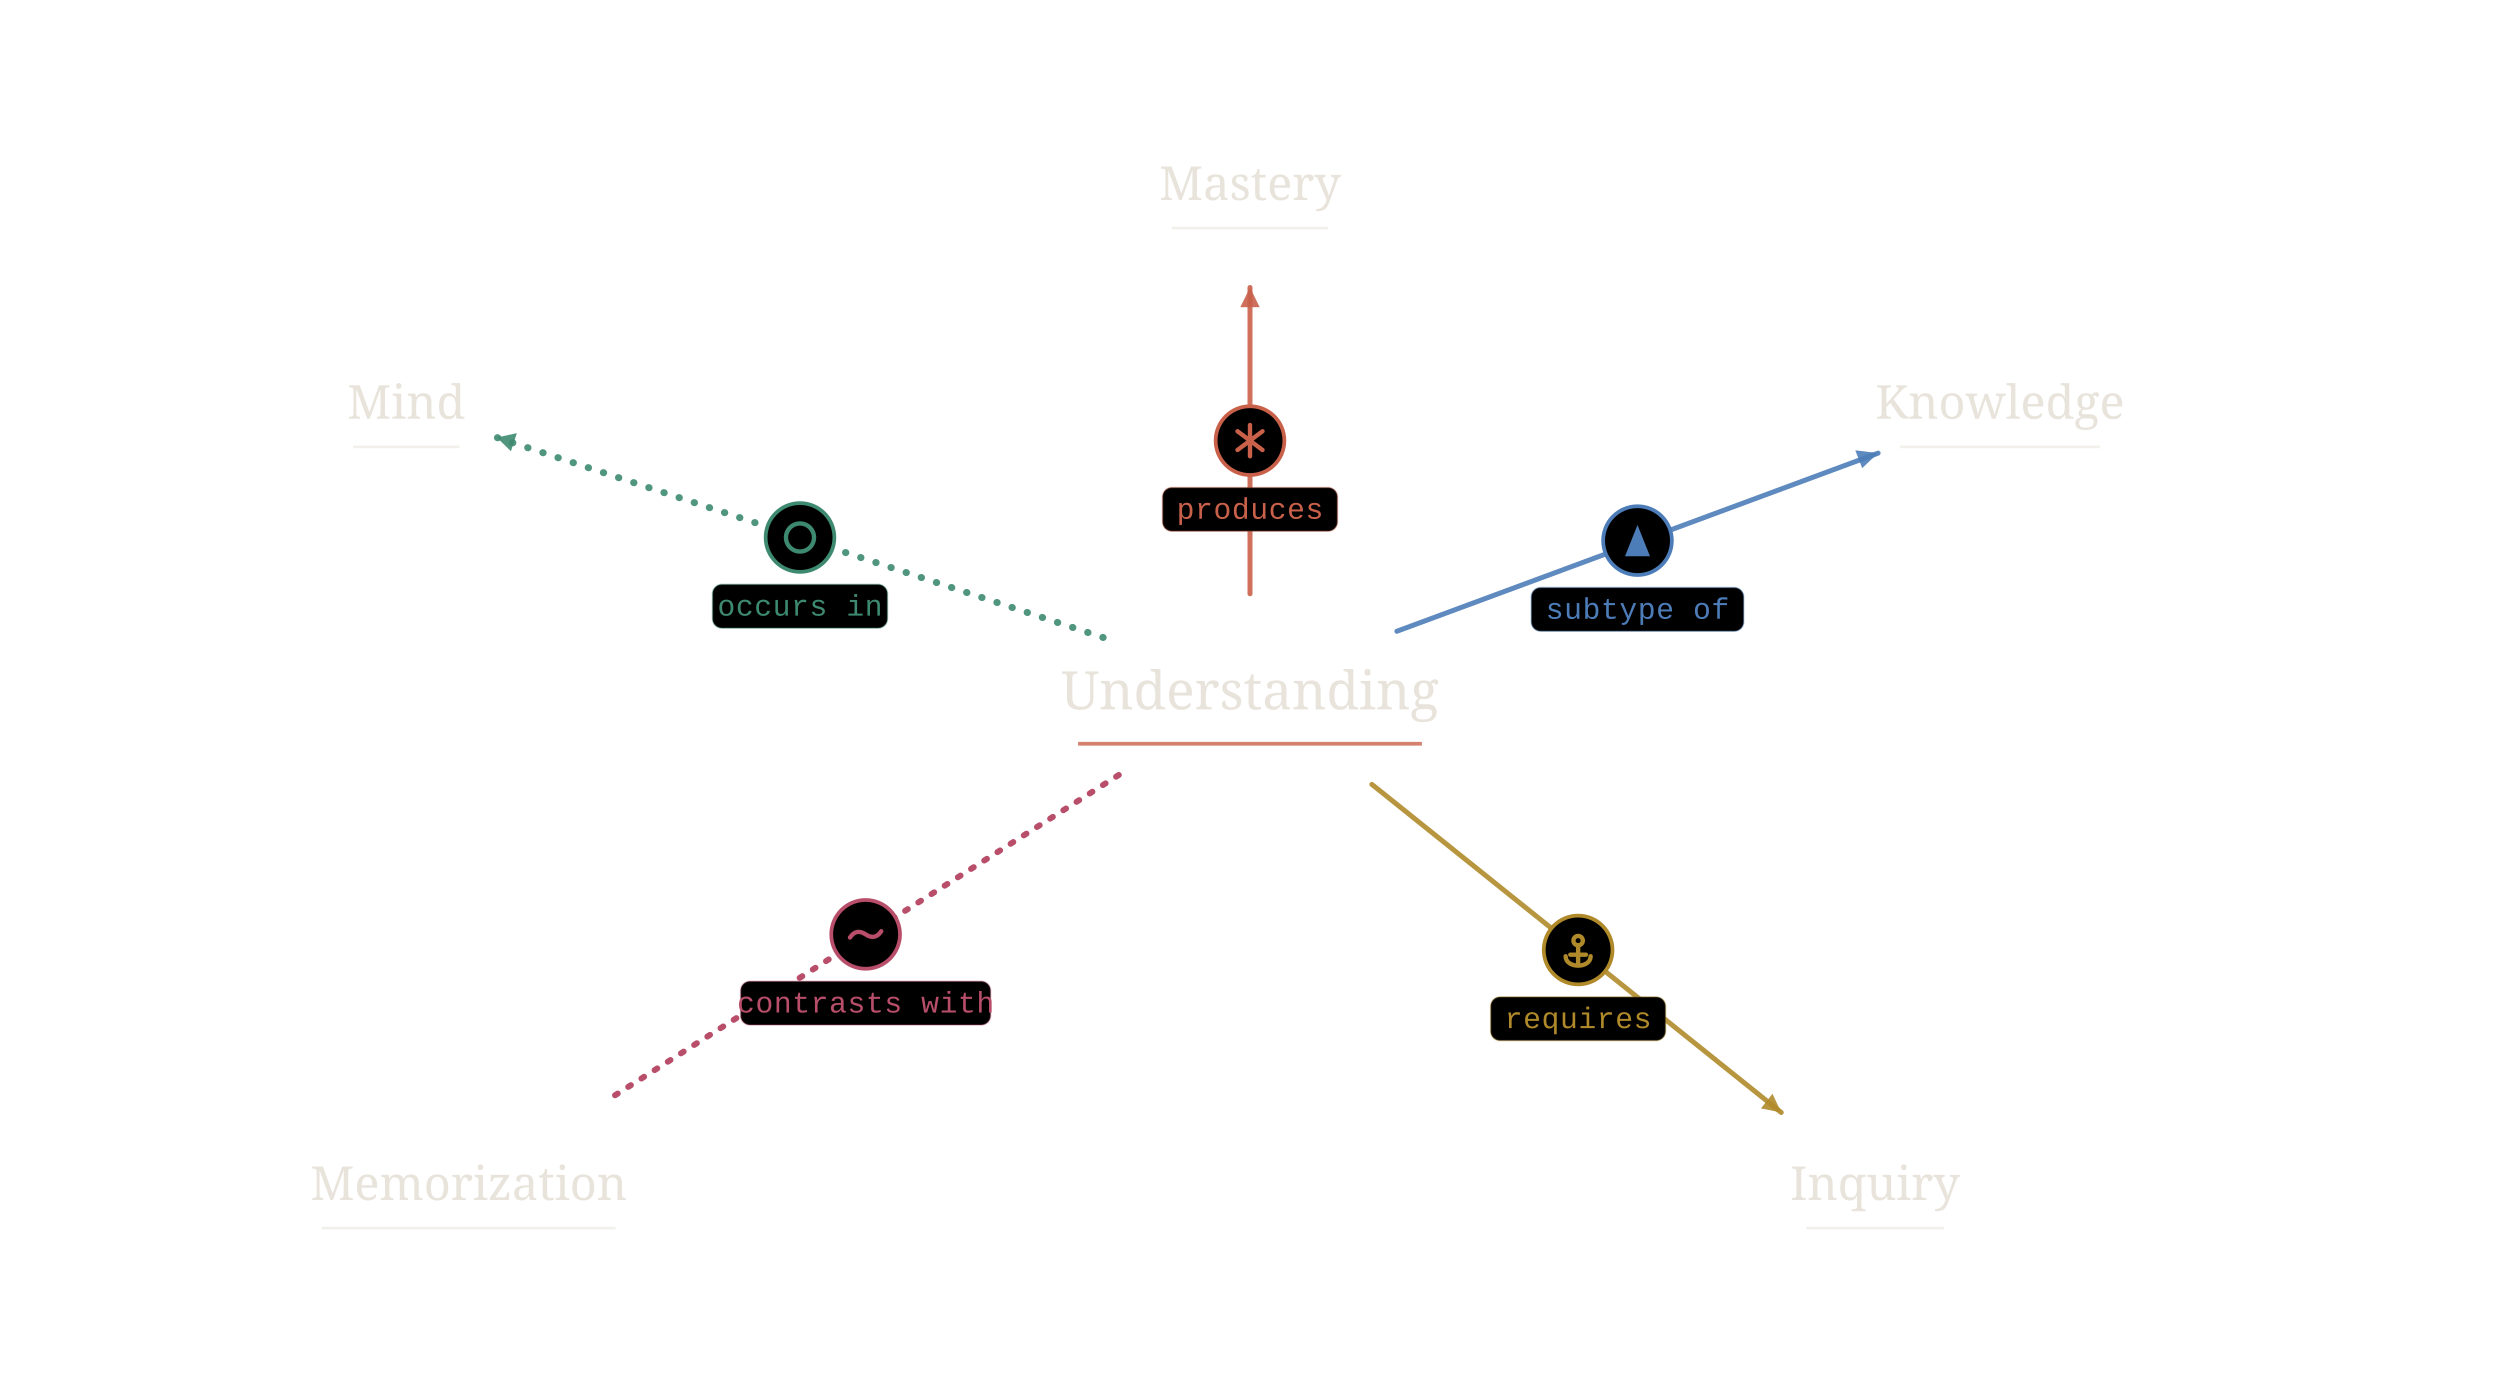
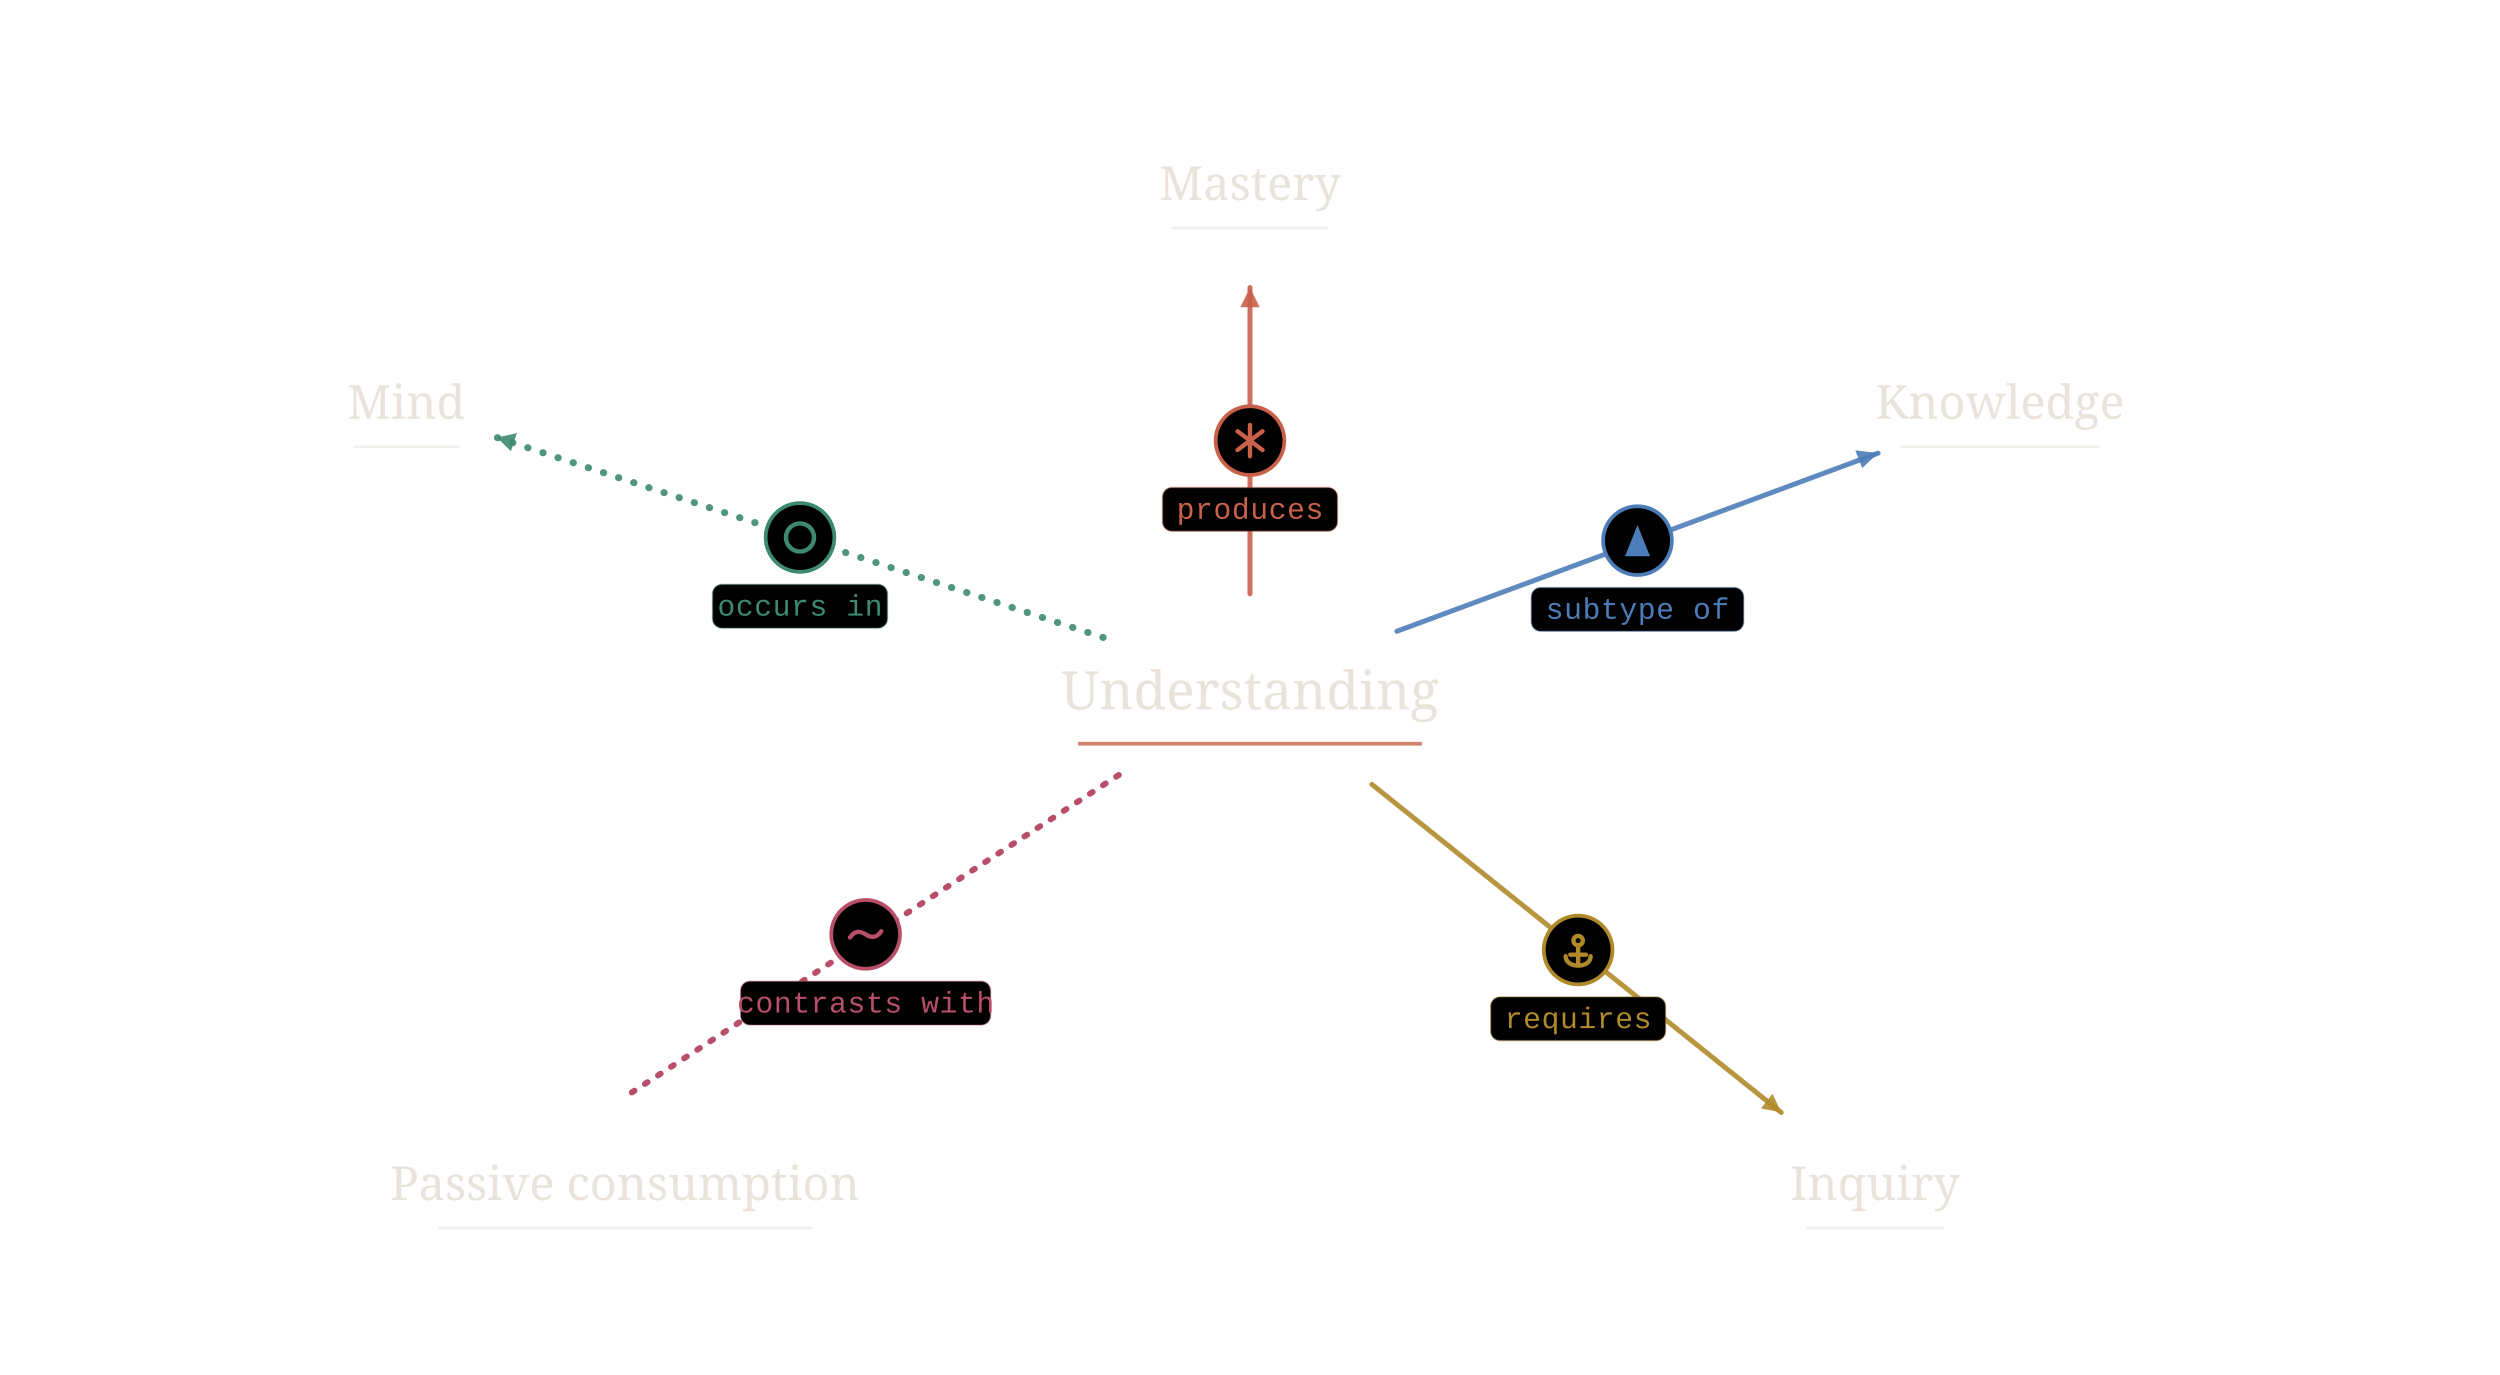
<svg xmlns="http://www.w3.org/2000/svg" viewBox="0 0 800 440" role="img" aria-label="Concept graph: Understanding and its relations">
  <style>
    .nt  { font-family: Georgia, serif; font-weight: 500; font-size: 17px; fill: #e8e3db; text-anchor: middle; }
    .nts { font-family: Georgia, serif; font-weight: 500; font-size: 15px; fill: #e8e3db; text-anchor: middle; }
    .nu  { stroke: #e8e3db; stroke-width: 0.8; opacity: 0.55; fill: none; }
    .nuh { stroke: #c9614a; stroke-width: 1.2; opacity: 0.8;  fill: none; }
    .el  { font-family: Menlo, "Courier New", monospace; font-size: 9.5px; font-weight: 500; letter-spacing: 0.02em; text-anchor: middle; }
  </style>
  <line x1="400" y1="190" x2="400" y2="92" stroke="#c9614a" stroke-width="1.6" stroke-linecap="round" opacity="0.9" />
  <polygon points="400,92 403.1,98.3 396.9,98.3" fill="#c9614a" opacity="0.9" />
  <line x1="447" y1="202" x2="601" y2="145" stroke="#4d7db8" stroke-width="1.6" stroke-linecap="round" opacity="0.9" />
  <polygon points="601,145 595.9,149.8 593.7,144.1" fill="#4d7db8" opacity="0.9" />
  <line x1="439" y1="251" x2="570" y2="356" stroke="#b08a2a" stroke-width="1.6" stroke-linecap="round" opacity="0.9" />
  <polygon points="570,356 563.5,354.7 567.2,350.0" fill="#b08a2a" opacity="0.9" />
-   <line x1="358" y1="248" x2="196" y2="351" stroke="#b84e6a" stroke-width="1.92" stroke-linecap="round" stroke-dasharray="1 4" />
+   <line x1="358" y1="248" x2="200" y2="351" stroke="#b84e6a" stroke-width="1.92" stroke-linecap="round" stroke-dasharray="1 4" />
  <line x1="353" y1="204" x2="159" y2="140" stroke="#3d8a70" stroke-width="2.24" stroke-linecap="round" stroke-dasharray="0.1 5" opacity="0.9" />
  <polygon points="159,140 165.4,138.6 163.5,144.4" fill="#3d8a70" opacity="0.9" />
  <circle cx="400" cy="141" r="11" fill="#000000" stroke="#c9614a" stroke-width="1.2" />
  <g transform="translate(393,134)" stroke="#c9614a" stroke-width="1.4" stroke-linecap="round" stroke-linejoin="round" fill="none">
    <path d="M7 2v10M3 4l8 6M3 10l8-6" />
  </g>
  <rect x="372" y="156" width="56" height="14" rx="3" fill="#000000" stroke="rgba(201,97,74,0.35)" stroke-width="0.5" />
  <text class="el" fill="#c9614a" x="400" y="166">produces</text>
  <circle cx="524" cy="173" r="11" fill="#000000" stroke="#4d7db8" stroke-width="1.2" />
  <polygon points="524,168 528,178 520,178" fill="#4d7db8" />
  <rect x="490" y="188" width="68" height="14" rx="3" fill="#000000" stroke="rgba(77,125,184,0.35)" stroke-width="0.5" />
  <text class="el" fill="#4d7db8" x="524" y="198">subtype of</text>
  <circle cx="505" cy="304" r="11" fill="#000000" stroke="#b08a2a" stroke-width="1.2" />
  <g transform="translate(498,297)" stroke="#b08a2a" stroke-width="1.4" stroke-linecap="round" stroke-linejoin="round" fill="none">
    <circle cx="7" cy="4" r="1.5" />
    <path d="M7 5.5v6.5M3 9c0 2 2 3 4 3s4-1 4-3M4.5 8.5h5" />
  </g>
  <rect x="477" y="319" width="56" height="14" rx="3" fill="#000000" stroke="rgba(176,138,42,0.35)" stroke-width="0.5" />
  <text class="el" fill="#b08a2a" x="505" y="329">requires</text>
  <circle cx="277" cy="299" r="11" fill="#000000" stroke="#b84e6a" stroke-width="1.2" />
  <g transform="translate(270,292)" stroke="#b84e6a" stroke-width="1.4" stroke-linecap="round" stroke-linejoin="round" fill="none">
    <path d="M2 8 Q4 5 7 7 T12 6" />
  </g>
  <rect x="237" y="314" width="80" height="14" rx="3" fill="#000000" stroke="rgba(184,78,106,0.35)" stroke-width="0.5" />
  <text class="el" fill="#b84e6a" x="277" y="324">contrasts with</text>
  <circle cx="256" cy="172" r="11" fill="#000000" stroke="#3d8a70" stroke-width="1.2" />
  <g transform="translate(249,165)" stroke="#3d8a70" stroke-width="1.4" stroke-linecap="round" stroke-linejoin="round" fill="none">
    <circle cx="7" cy="7" r="4.5" />
  </g>
  <rect x="228" y="187" width="56" height="14" rx="3" fill="#000000" stroke="rgba(61,138,112,0.35)" stroke-width="0.5" />
  <text class="el" fill="#3d8a70" x="256" y="197">occurs in</text>
  <text class="nts" x="400" y="64">Mastery</text>
  <line class="nu" x1="375" y1="73" x2="425" y2="73" />
  <text class="nts" x="640" y="134">Knowledge</text>
  <line class="nu" x1="608" y1="143" x2="672" y2="143" />
  <text class="nts" x="600" y="384">Inquiry</text>
  <line class="nu" x1="578" y1="393" x2="622" y2="393" />
-   <text class="nts" x="150" y="384">Memorization</text>
-   <line class="nu" x1="103" y1="393" x2="197" y2="393" />
+   <text class="nts" x="200" y="384">Passive consumption</text>
+   <line class="nu" x1="140" y1="393" x2="260" y2="393" />
  <text class="nts" x="130" y="134">Mind</text>
  <line class="nu" x1="113" y1="143" x2="147" y2="143" />
  <text class="nt" x="400" y="227">Understanding</text>
  <line class="nuh" x1="345" y1="238" x2="455" y2="238" />
</svg>
